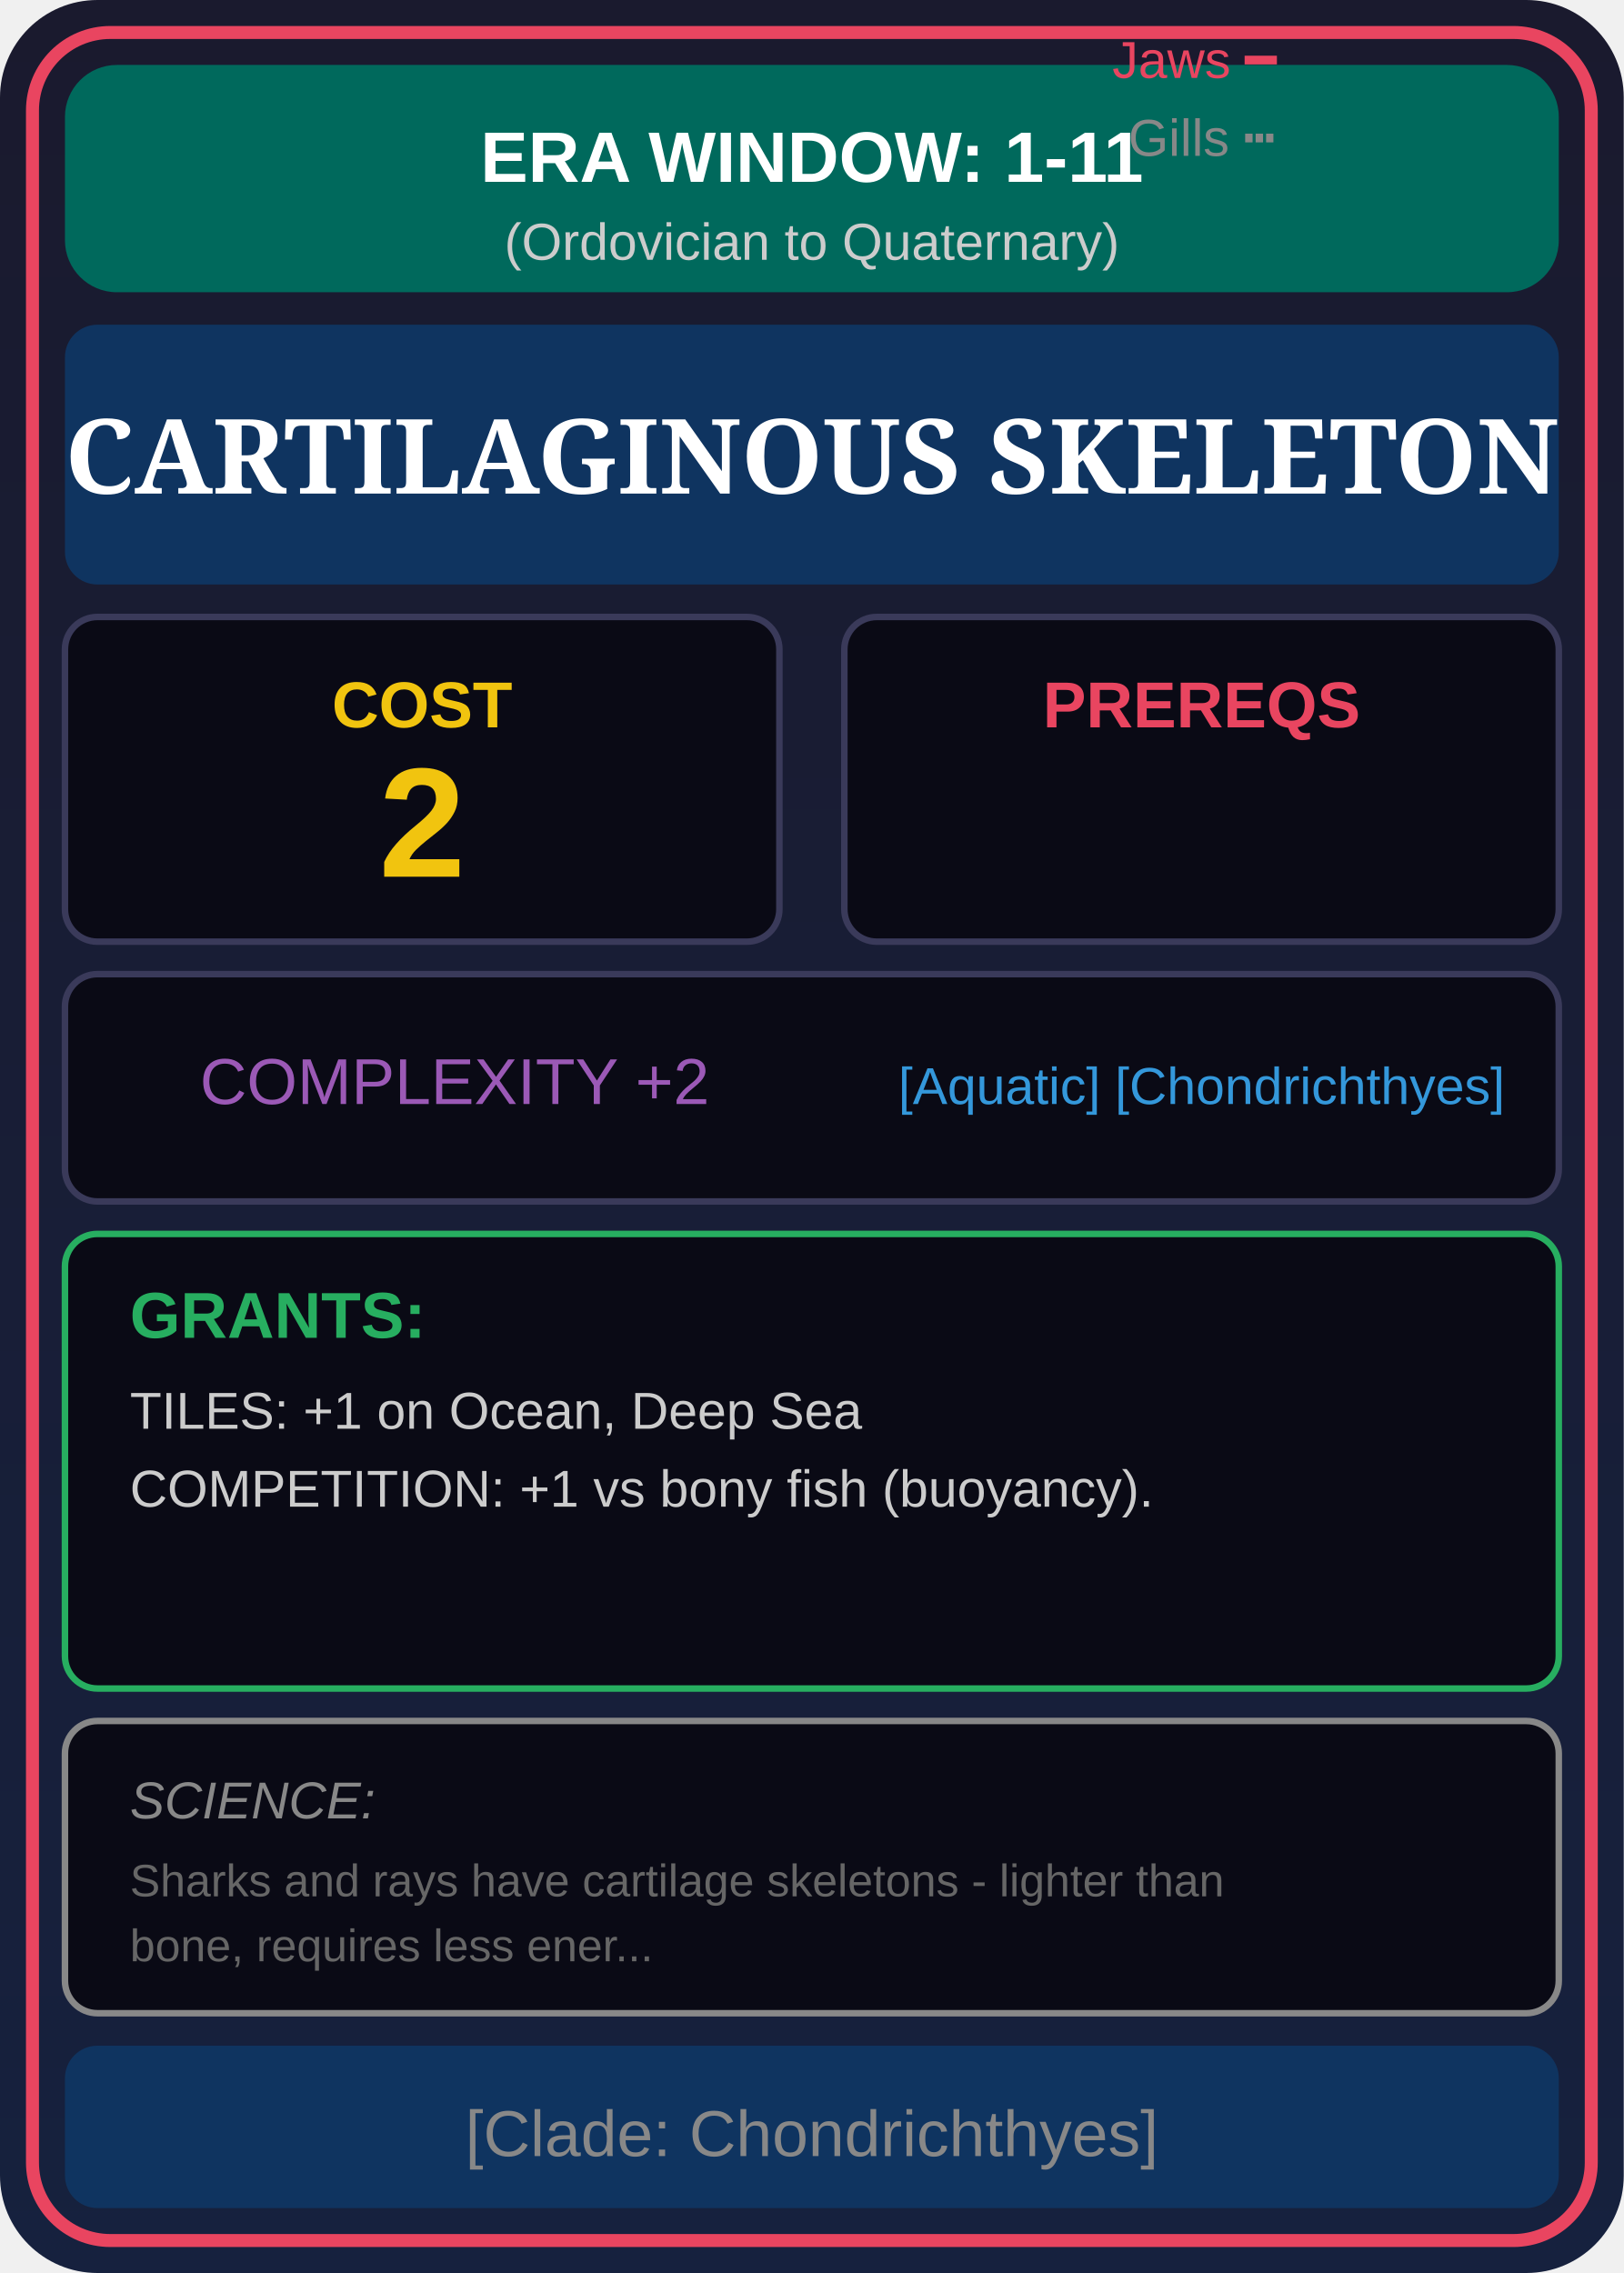
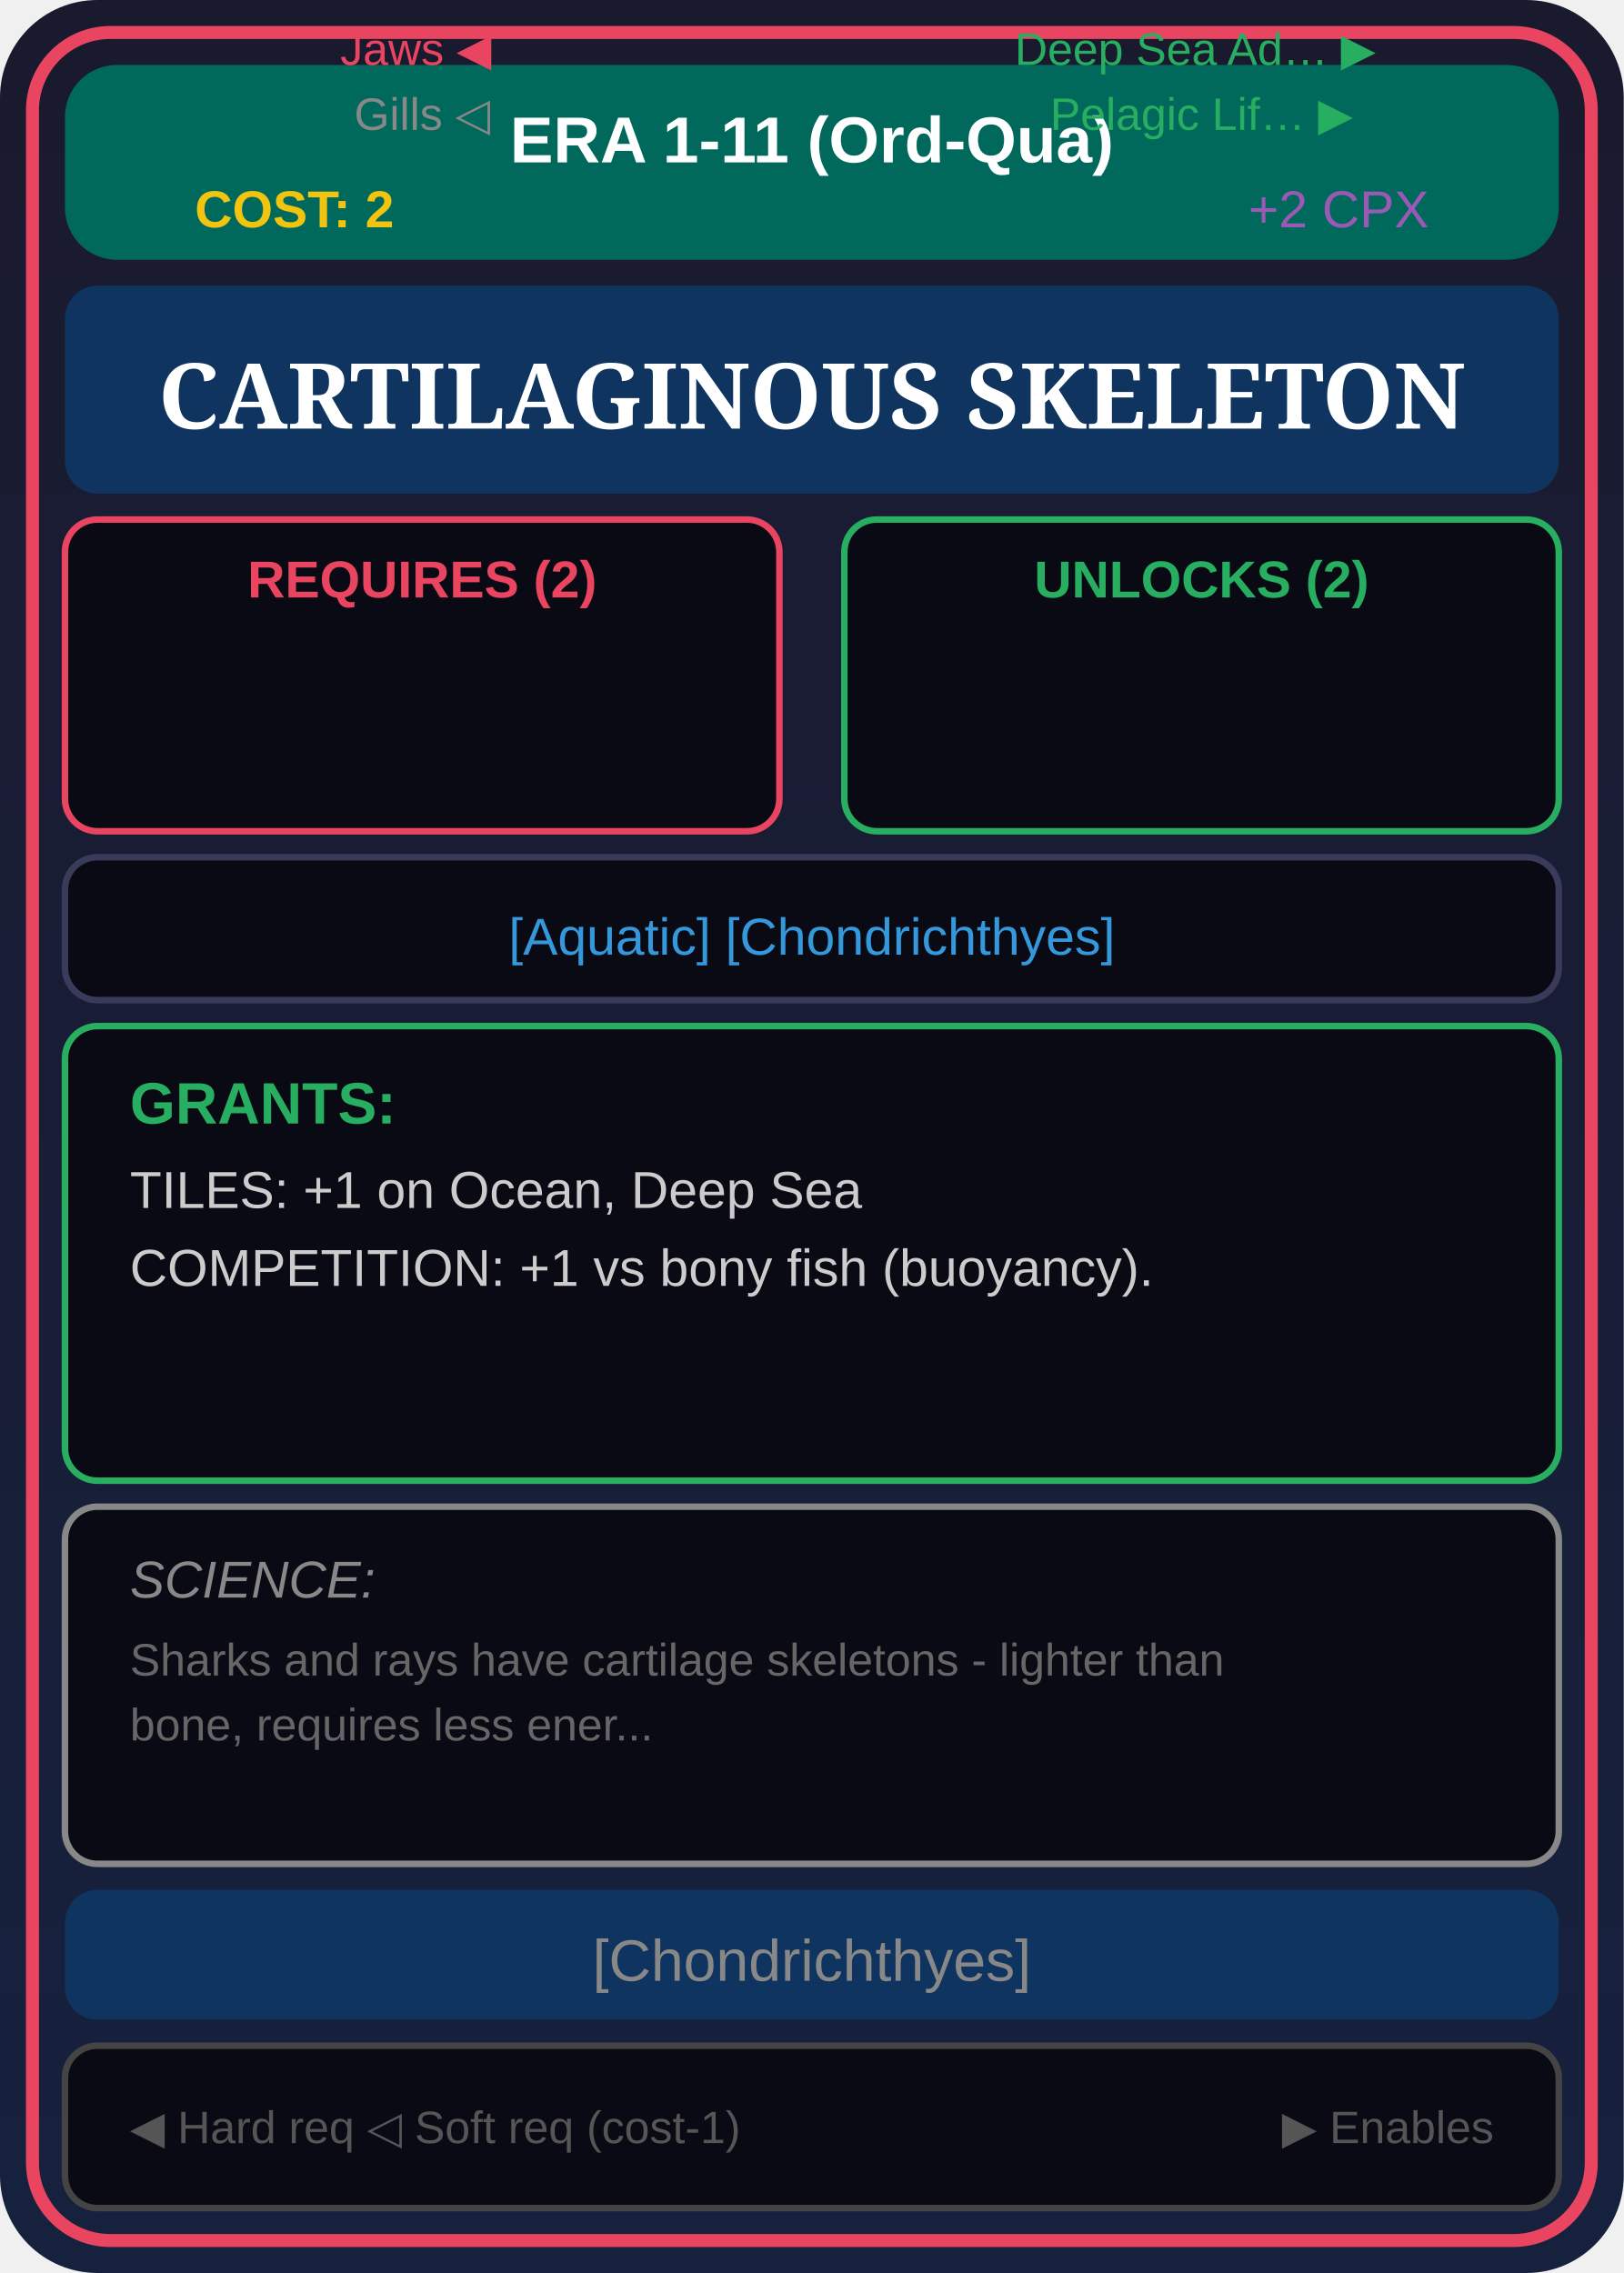
<svg xmlns="http://www.w3.org/2000/svg" viewBox="0 0 250 350" width="250" height="350">
  <defs>
    <linearGradient id="cardBg" x1="0%" y1="0%" x2="0%" y2="100%">
      <stop offset="0%" style="stop-color:#1a1a2e" />
      <stop offset="100%" style="stop-color:#16213e" />
    </linearGradient>
    <linearGradient id="eraGrad" x1="0%" y1="0%" x2="100%" y2="0%">
      <stop offset="0%" style="stop-color:#00695c" />
      <stop offset="100%" style="stop-color:#00695c" />
    </linearGradient>
  </defs>
  <rect width="250" height="350" fill="url(#cardBg)" rx="15" />
  <rect x="5" y="5" width="240" height="340" fill="none" stroke="#e94560" stroke-width="2" rx="12" />
-   <rect x="10" y="10" width="230" height="35" fill="url(#eraGrad)" rx="8" />
-   <text x="125" y="28" font-family="Arial" font-size="11" fill="#fff" text-anchor="middle" font-weight="bold">ERA WINDOW: 1-11</text>
-   <text x="125" y="40" font-family="Arial" font-size="8" fill="#ccc" text-anchor="middle">(Ordovician to Quaternary)</text>
-   <rect x="10" y="50" width="230" height="40" fill="#0f3460" rx="5" />
-   <text x="125" y="76" font-family="Georgia" font-size="16" fill="#fff" text-anchor="middle" font-weight="bold">CARTILAGINOUS SKELETON</text>
-   <rect x="10" y="95" width="110" height="50" fill="#0a0a15" stroke="#3a3a5a" rx="5" />
-   <text x="65" y="112" font-family="Arial" font-size="10" fill="#f1c40f" text-anchor="middle" font-weight="bold">COST</text>
-   <text x="65" y="135" font-family="Arial" font-size="24" fill="#f1c40f" text-anchor="middle" font-weight="bold">2</text>
-   <rect x="130" y="95" width="110" height="50" fill="#0a0a15" stroke="#3a3a5a" rx="5" />
-   <text x="185" y="112" font-family="Arial" font-size="10" fill="#e94560" text-anchor="middle" font-weight="bold">PREREQS</text>
-   <text font-family="Arial" font-size="8" text-anchor="middle">
-     <tspan x="185" dy="12" fill="#e94560">Jaws ━</tspan>
-     <tspan x="185" dy="12" fill="#888">Gills ┅</tspan>
+   <rect x="10" y="10" width="230" height="30" fill="url(#eraGrad)" rx="8" />
+   <text x="125" y="25" font-family="Arial" font-size="10" fill="#fff" text-anchor="middle" font-weight="bold">ERA 1-11 (Ord-Qua)</text>
+   <text x="30" y="35" font-family="Arial" font-size="8" fill="#f1c40f" font-weight="bold">COST: 2</text>
+   <text x="220" y="35" font-family="Arial" font-size="8" fill="#9b59b6" text-anchor="end">+2 CPX</text>
+   <rect x="10" y="44" width="230" height="32" fill="#0f3460" rx="5" />
+   <text x="125" y="66" font-family="Georgia" font-size="14" fill="#fff" text-anchor="middle" font-weight="bold">CARTILAGINOUS SKELETON</text>
+   <rect x="10" y="80" width="110" height="48" fill="#0a0a15" stroke="#e94560" rx="5" />
+   <text x="65" y="92" font-family="Arial" font-size="8" fill="#e94560" text-anchor="middle" font-weight="bold">REQUIRES (2)</text>
+   <text font-family="Arial" font-size="7" text-anchor="middle">
+     <tspan x="65" dy="10" fill="#e94560">Jaws ◀</tspan>
+     <tspan x="65" dy="10" fill="#888">Gills ◁</tspan>
  </text>
-   <rect x="10" y="150" width="230" height="35" fill="#0a0a15" stroke="#3a3a5a" rx="5" />
-   <text x="70" y="170" font-family="Arial" font-size="10" fill="#9b59b6" text-anchor="middle">COMPLEXITY +2</text>
-   <text x="185" y="170" font-family="Arial" font-size="8" fill="#3498db" text-anchor="middle">[Aquatic] [Chondrichthyes]</text>
-   <rect x="10" y="190" width="230" height="70" fill="#0a0a15" stroke="#27ae60" rx="5" />
-   <text x="20" y="206" font-family="Arial" font-size="10" fill="#27ae60" font-weight="bold">GRANTS:</text>
-   <text x="20" y="220" font-family="Arial" font-size="8" fill="#ccc">TILES: +1 on Ocean, Deep Sea</text>
-   <text x="20" y="232" font-family="Arial" font-size="8" fill="#ccc">COMPETITION: +1 vs bony fish (buoyancy).</text>
-   <text x="20" y="244" font-family="Arial" font-size="8" fill="#ccc" />
-   <rect x="10" y="265" width="230" height="45" fill="#0a0a15" stroke="#888" rx="5" />
-   <text x="20" y="280" font-family="Arial" font-size="8" fill="#888" font-style="italic">SCIENCE:</text>
-   <text x="20" y="292" font-family="Arial" font-size="7" fill="#666">Sharks and rays have cartilage skeletons - lighter than</text>
-   <text x="20" y="302" font-family="Arial" font-size="7" fill="#666"> bone, requires less ener...</text>
-   <rect x="10" y="315" width="230" height="25" fill="#0f3460" rx="5" />
-   <text x="125" y="332" font-family="Arial" font-size="10" fill="#888" text-anchor="middle">[Clade: Chondrichthyes]</text>
+   <rect x="130" y="80" width="110" height="48" fill="#0a0a15" stroke="#27ae60" rx="5" />
+   <text x="185" y="92" font-family="Arial" font-size="8" fill="#27ae60" text-anchor="middle" font-weight="bold">UNLOCKS (2)</text>
+   <text font-family="Arial" font-size="7" text-anchor="middle">
+     <tspan x="185" dy="10" fill="#27ae60">Deep Sea Ad… ▶</tspan>
+     <tspan x="185" dy="10" fill="#27ae60">Pelagic Lif… ▶</tspan>
+   </text>
+   <rect x="10" y="132" width="230" height="22" fill="#0a0a15" stroke="#3a3a5a" rx="5" />
+   <text x="125" y="147" font-family="Arial" font-size="8" fill="#3498db" text-anchor="middle">[Aquatic] [Chondrichthyes]</text>
+   <rect x="10" y="158" width="230" height="70" fill="#0a0a15" stroke="#27ae60" rx="5" />
+   <text x="20" y="173" font-family="Arial" font-size="9" fill="#27ae60" font-weight="bold">GRANTS:</text>
+   <text x="20" y="186" font-family="Arial" font-size="8" fill="#ccc">TILES: +1 on Ocean, Deep Sea</text>
+   <text x="20" y="198" font-family="Arial" font-size="8" fill="#ccc">COMPETITION: +1 vs bony fish (buoyancy).</text>
+   <text x="20" y="210" font-family="Arial" font-size="8" fill="#ccc" />
+   <rect x="10" y="232" width="230" height="55" fill="#0a0a15" stroke="#888" rx="5" />
+   <text x="20" y="246" font-family="Arial" font-size="8" fill="#888" font-style="italic">SCIENCE:</text>
+   <text x="20" y="258" font-family="Arial" font-size="7" fill="#666">Sharks and rays have cartilage skeletons - lighter than</text>
+   <text x="20" y="268" font-family="Arial" font-size="7" fill="#666"> bone, requires less ener...</text>
+   <rect x="10" y="291" width="230" height="20" fill="#0f3460" rx="5" />
+   <text x="125" y="305" font-family="Arial" font-size="9" fill="#888" text-anchor="middle">[Chondrichthyes]</text>
+   <rect x="10" y="315" width="230" height="25" fill="#0a0a15" stroke="#444" rx="5" />
+   <text x="20" y="330" font-family="Arial" font-size="7" fill="#555">◀ Hard req  ◁ Soft req (cost-1)</text>
+   <text x="230" y="330" font-family="Arial" font-size="7" fill="#555" text-anchor="end">▶ Enables</text>
</svg>
